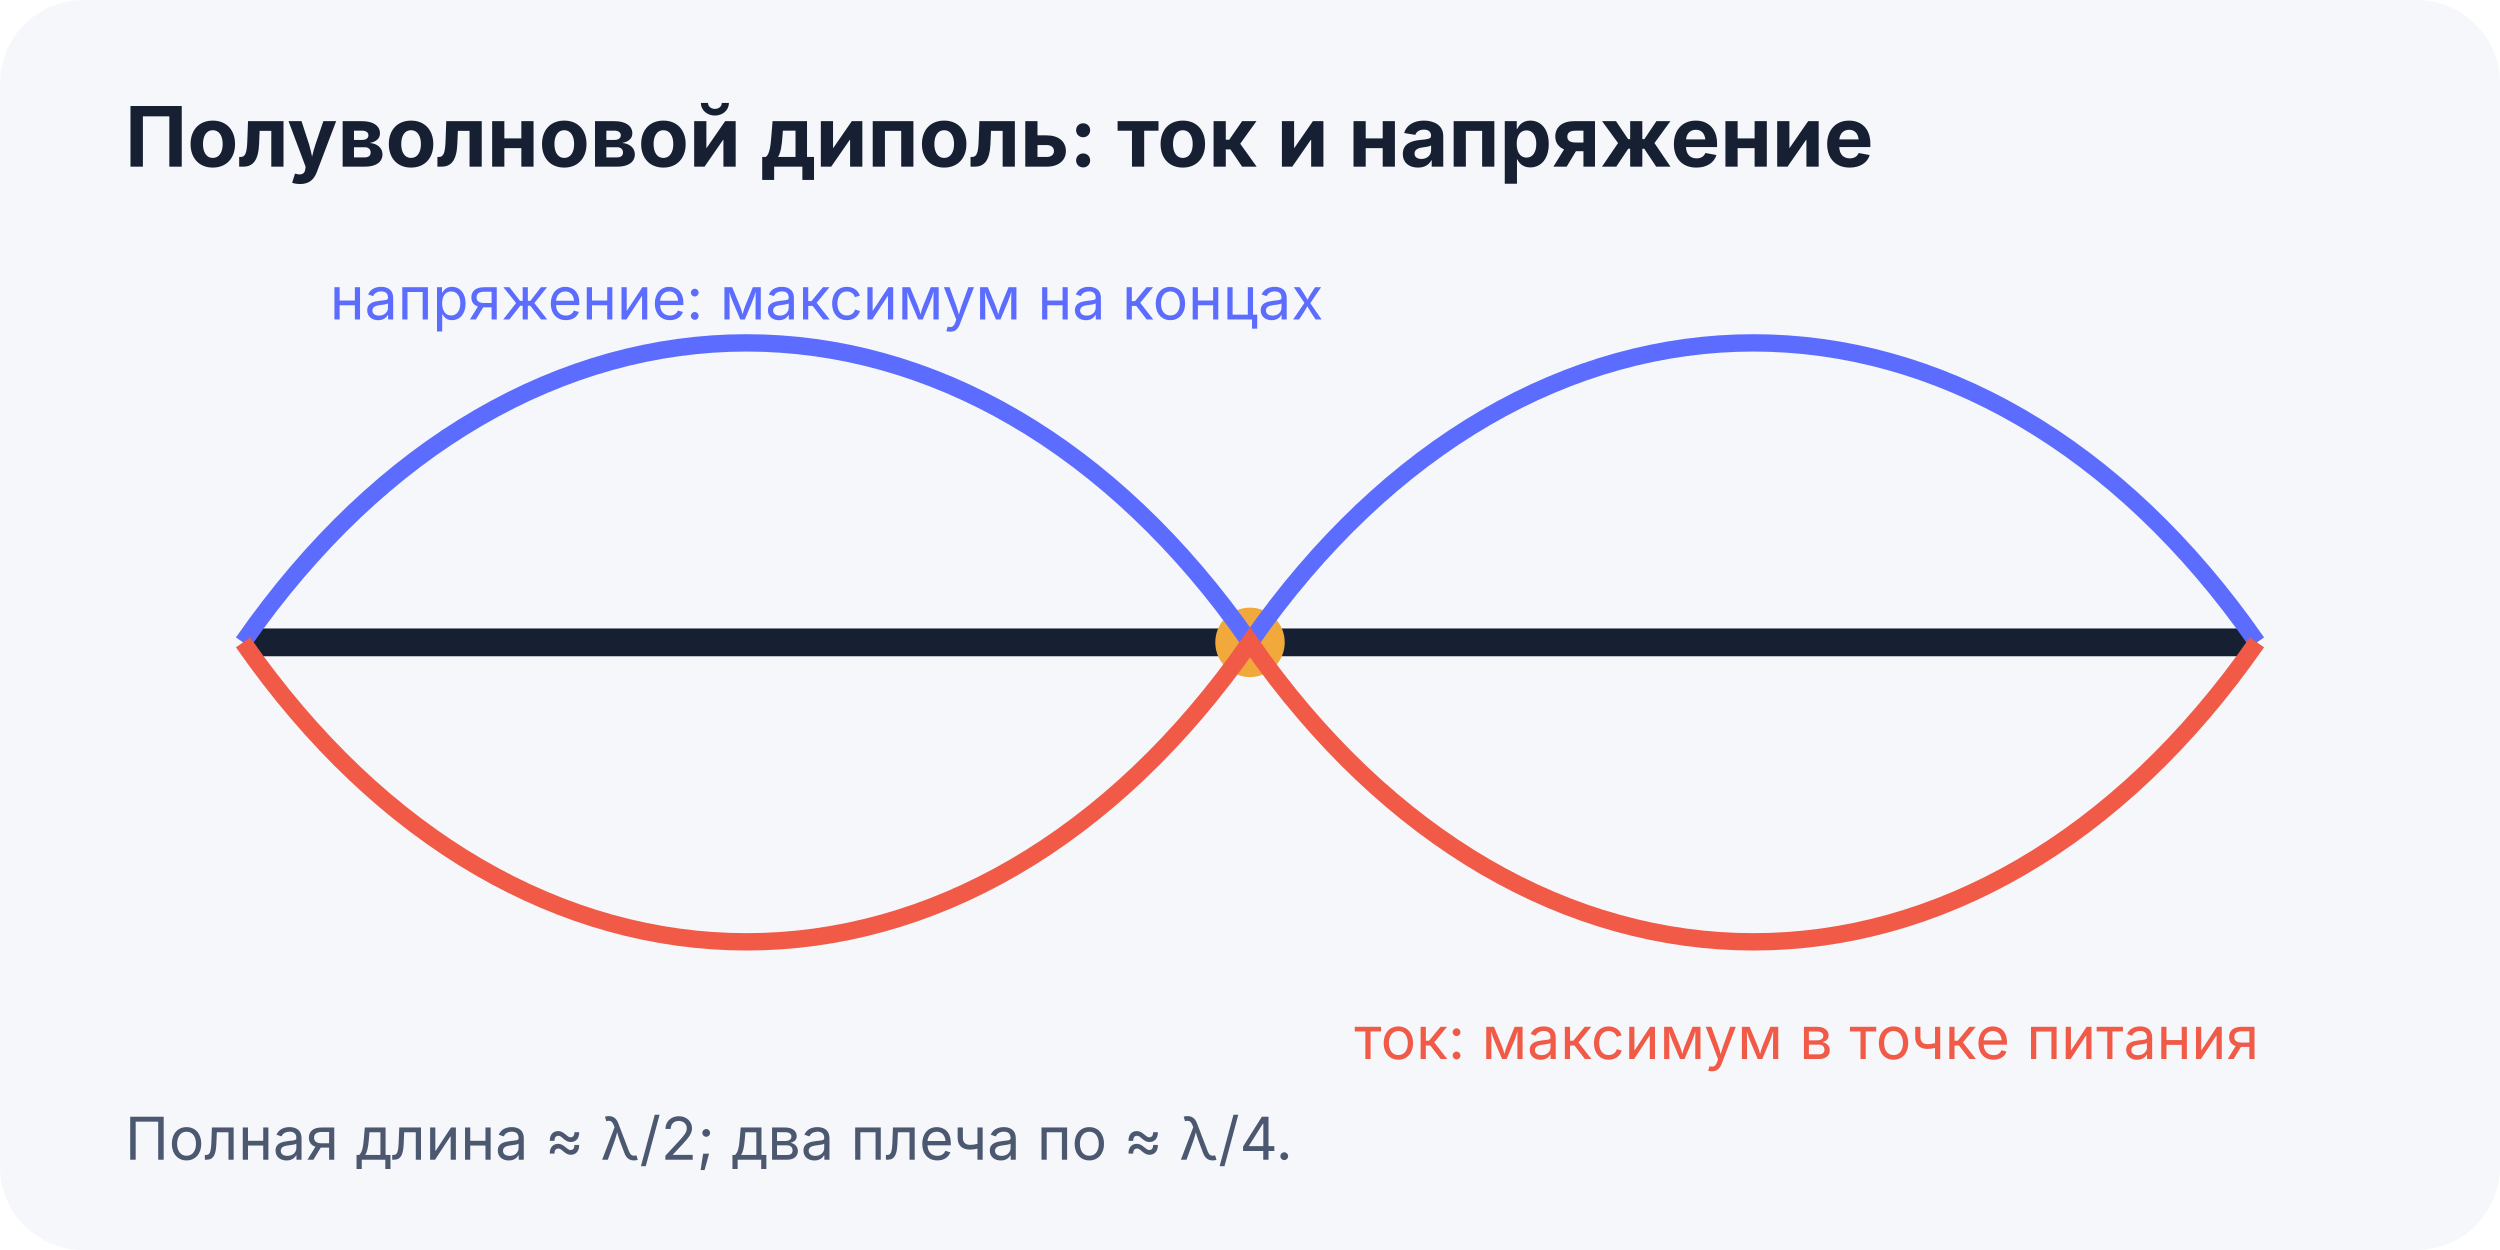
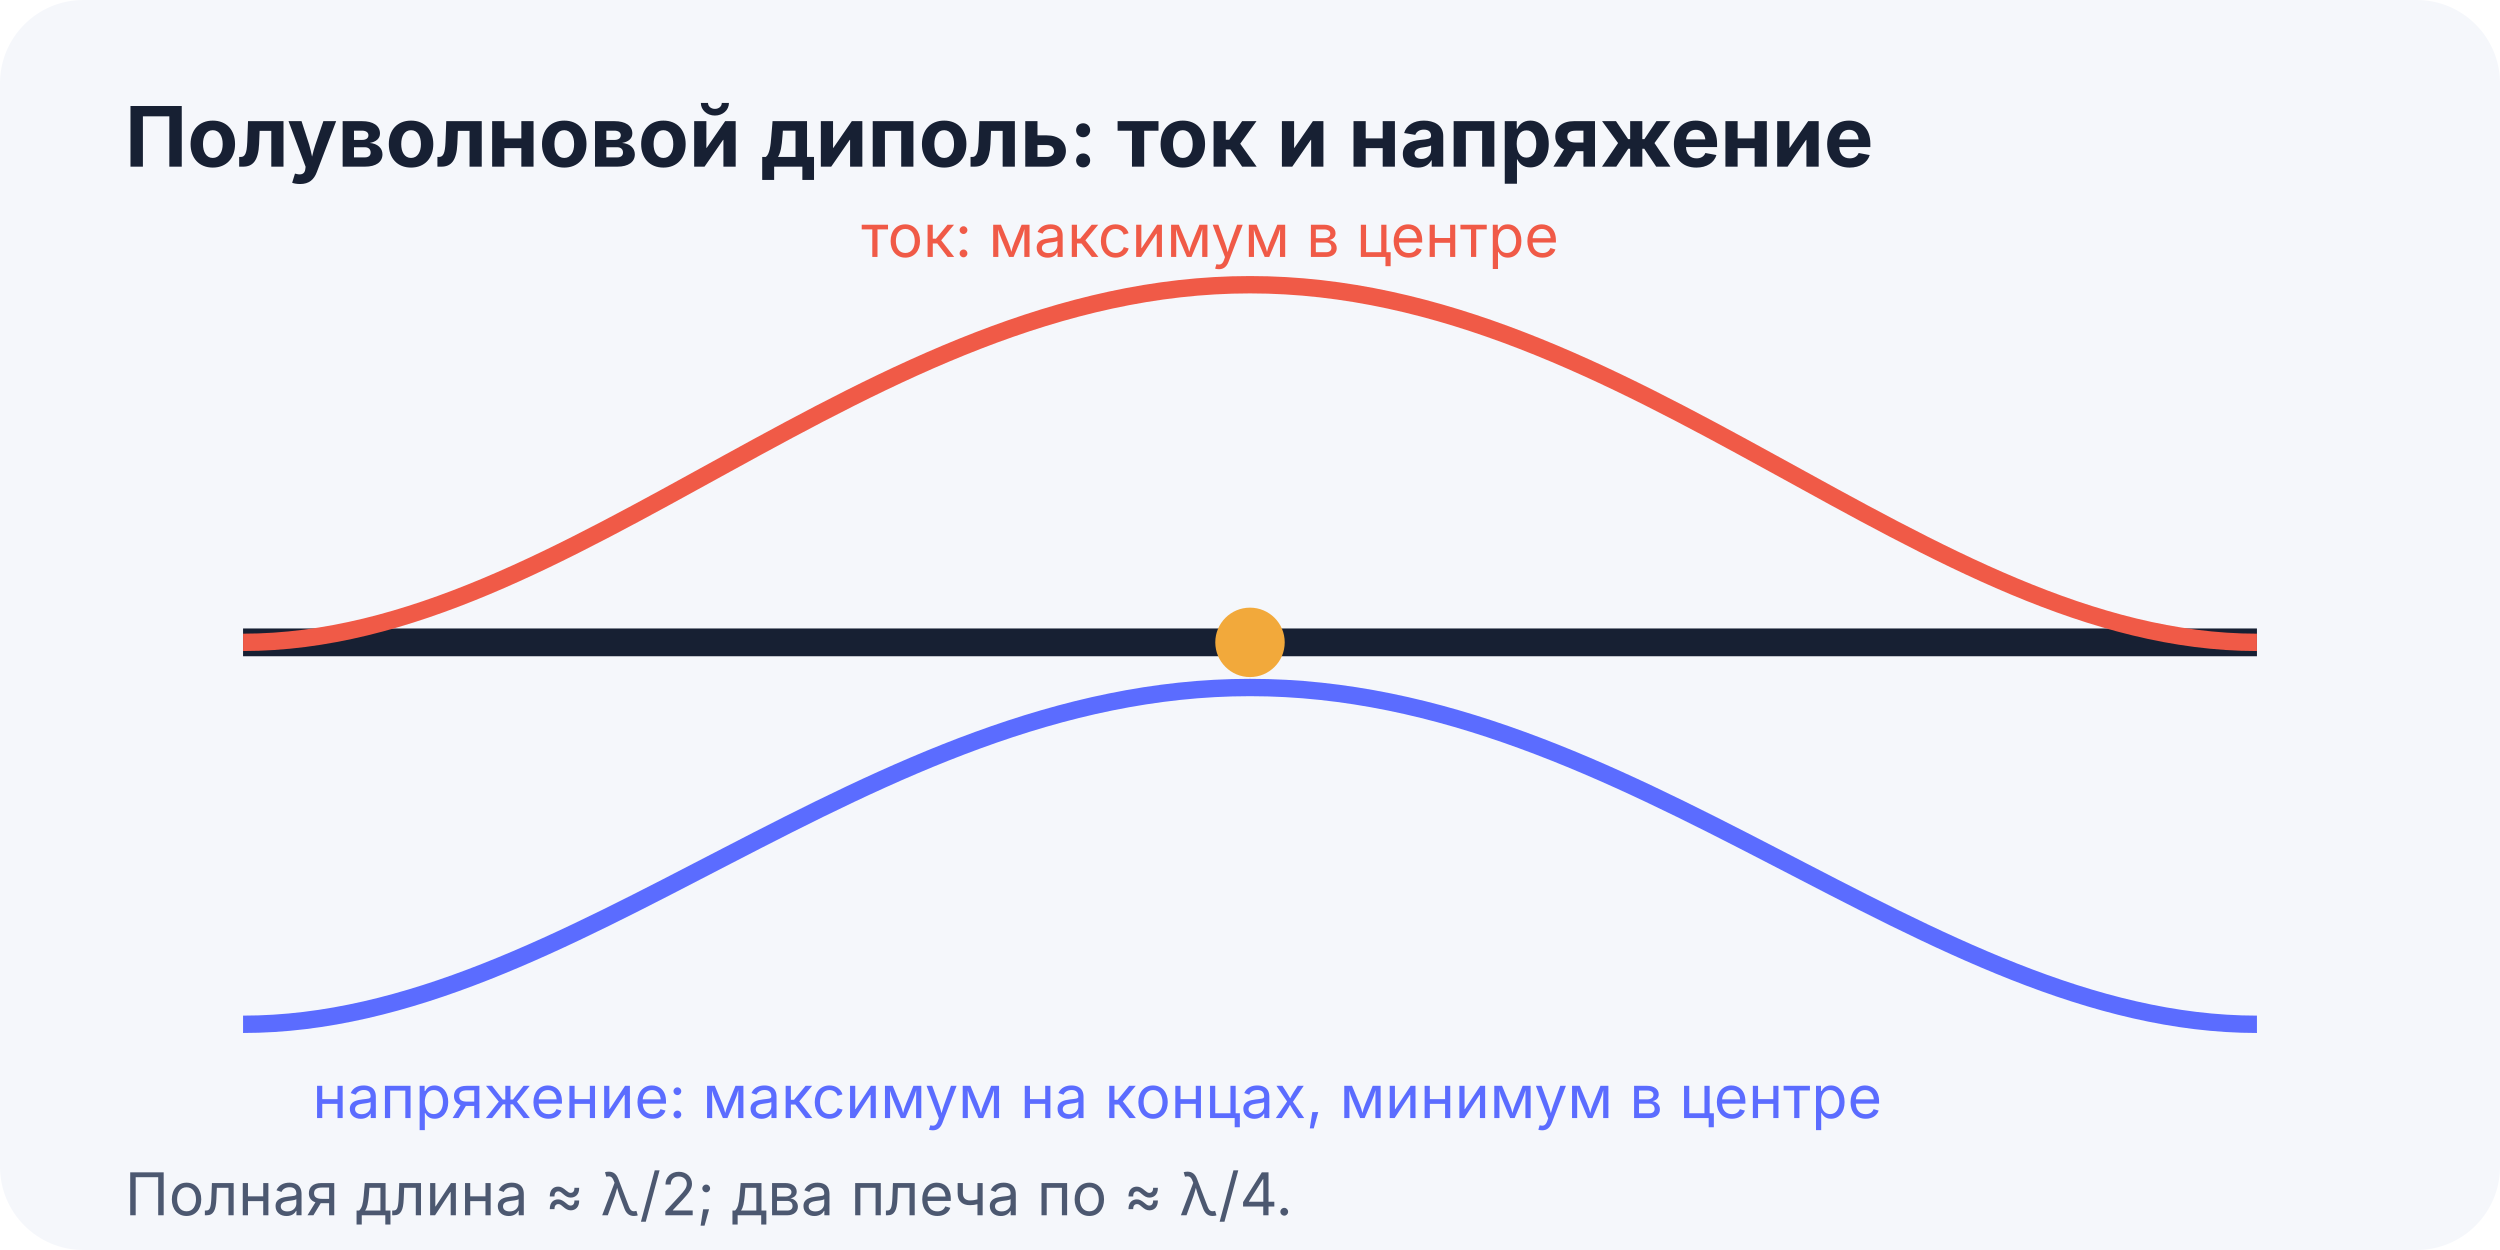
<svg xmlns="http://www.w3.org/2000/svg" width="720" height="360" viewBox="0 0 720 360">
  <rect width="720" height="360" rx="24" fill="#F5F7FB" />
  <text x="36" y="48" font-family="-apple-system, sans-serif" font-size="24" font-weight="700" fill="#172033">Полуволновой диполь: ток и напряжение</text>
  <line x1="70" y1="185" x2="650" y2="185" stroke="#172033" stroke-width="8" />
  <circle cx="360" cy="185" r="10" fill="#F2A93B" />
-   <path d="M70 185 C150 70 280 70 360 185 C440 70 570 70 650 185" fill="none" stroke="#5B6CFF" stroke-width="5" />
-   <text x="95" y="92" font-family="-apple-system, sans-serif" font-size="17" fill="#5B6CFF">напряжение: максимум на концах</text>
-   <path d="M70 185 C150 300 280 300 360 185 C440 300 570 300 650 185" fill="none" stroke="#F05A47" stroke-width="5" />
-   <text x="390" y="305" font-family="-apple-system, sans-serif" font-size="17" fill="#F05A47">ток: максимум в точке питания</text>
-   <text x="36" y="334" font-family="-apple-system, sans-serif" font-size="17" fill="#4C5870">Полная длина ≈ λ/2; два плеча по ≈ λ/4.</text>
+   <path d="M70 185 C165 185 250 82 360 82 C470 82 555 185 650 185" fill="none" stroke="#F05A47" stroke-width="5" />
+   <text x="248" y="74" font-family="-apple-system, sans-serif" font-size="17" fill="#F05A47">ток: максимум в центре</text>
+   <path d="M70 295 C165 295 250 198 360 198 C470 198 555 295 650 295" fill="none" stroke="#5B6CFF" stroke-width="5" />
+   <text x="90" y="322" font-family="-apple-system, sans-serif" font-size="17" fill="#5B6CFF">напряжение: максимум на концах, минимум в центре</text>
+   <text x="36" y="350" font-family="-apple-system, sans-serif" font-size="17" fill="#4C5870">Полная длина ≈ λ/2; два плеча по ≈ λ/4.</text>
</svg>
